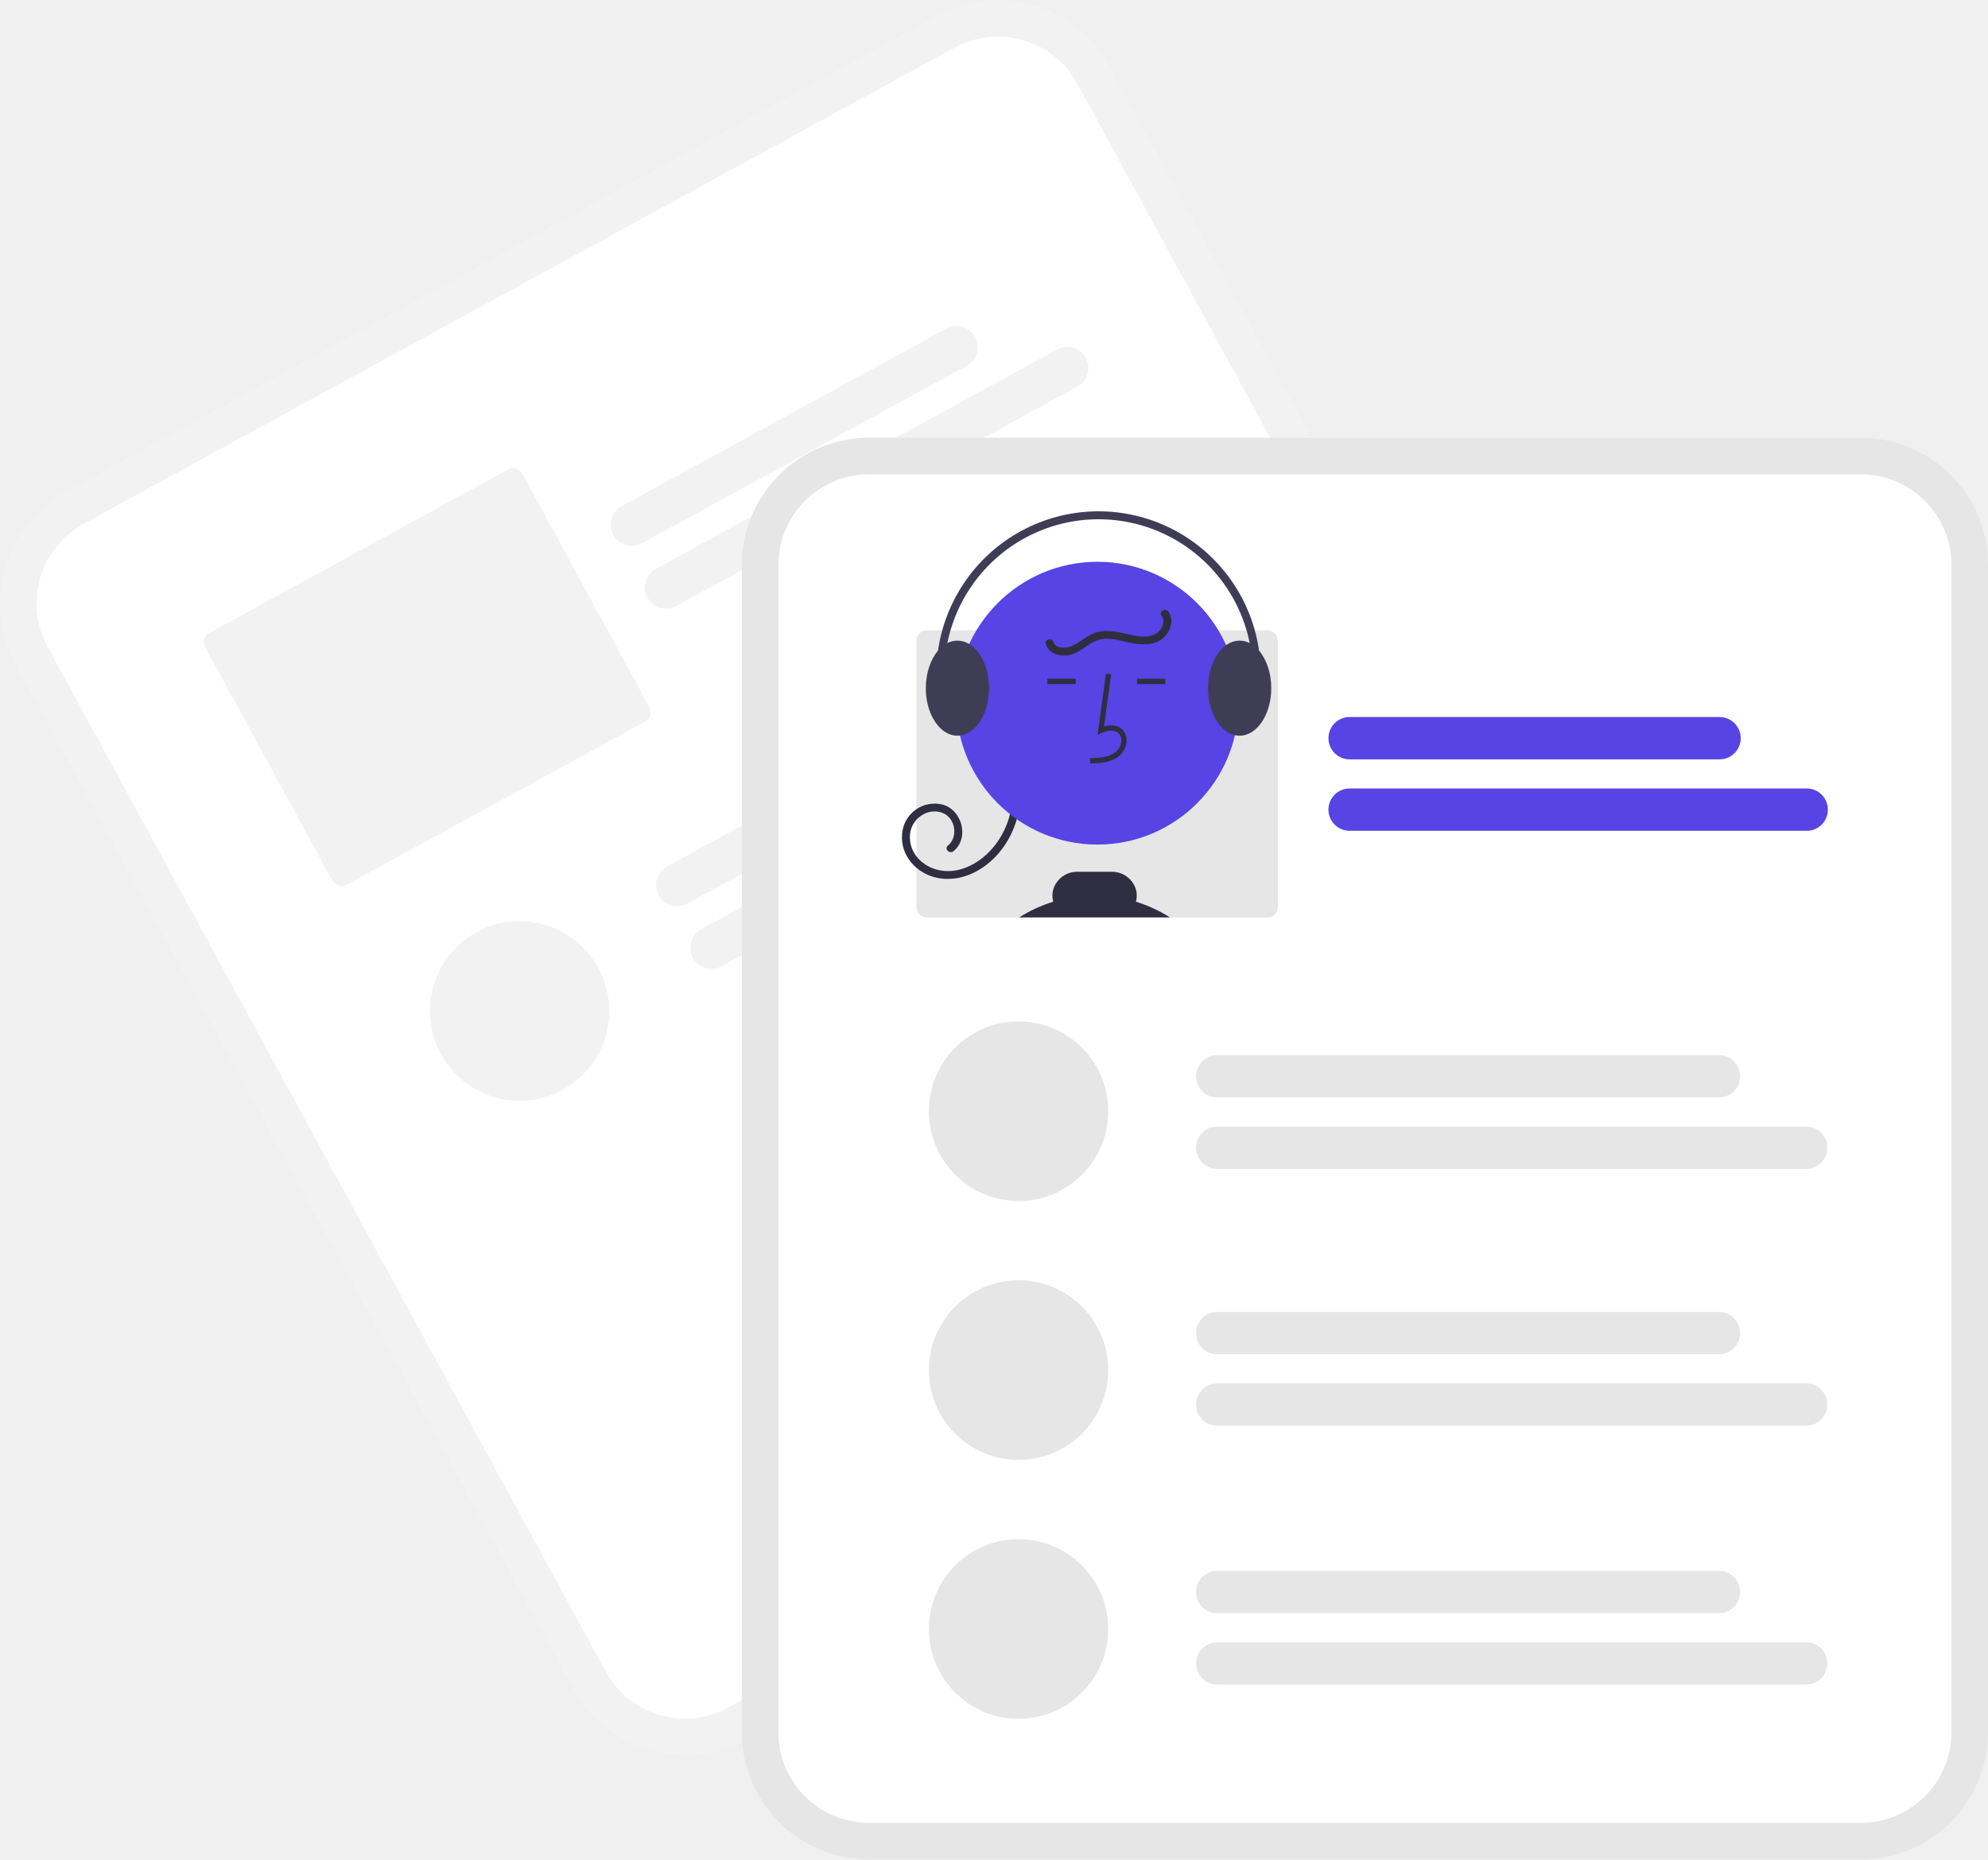
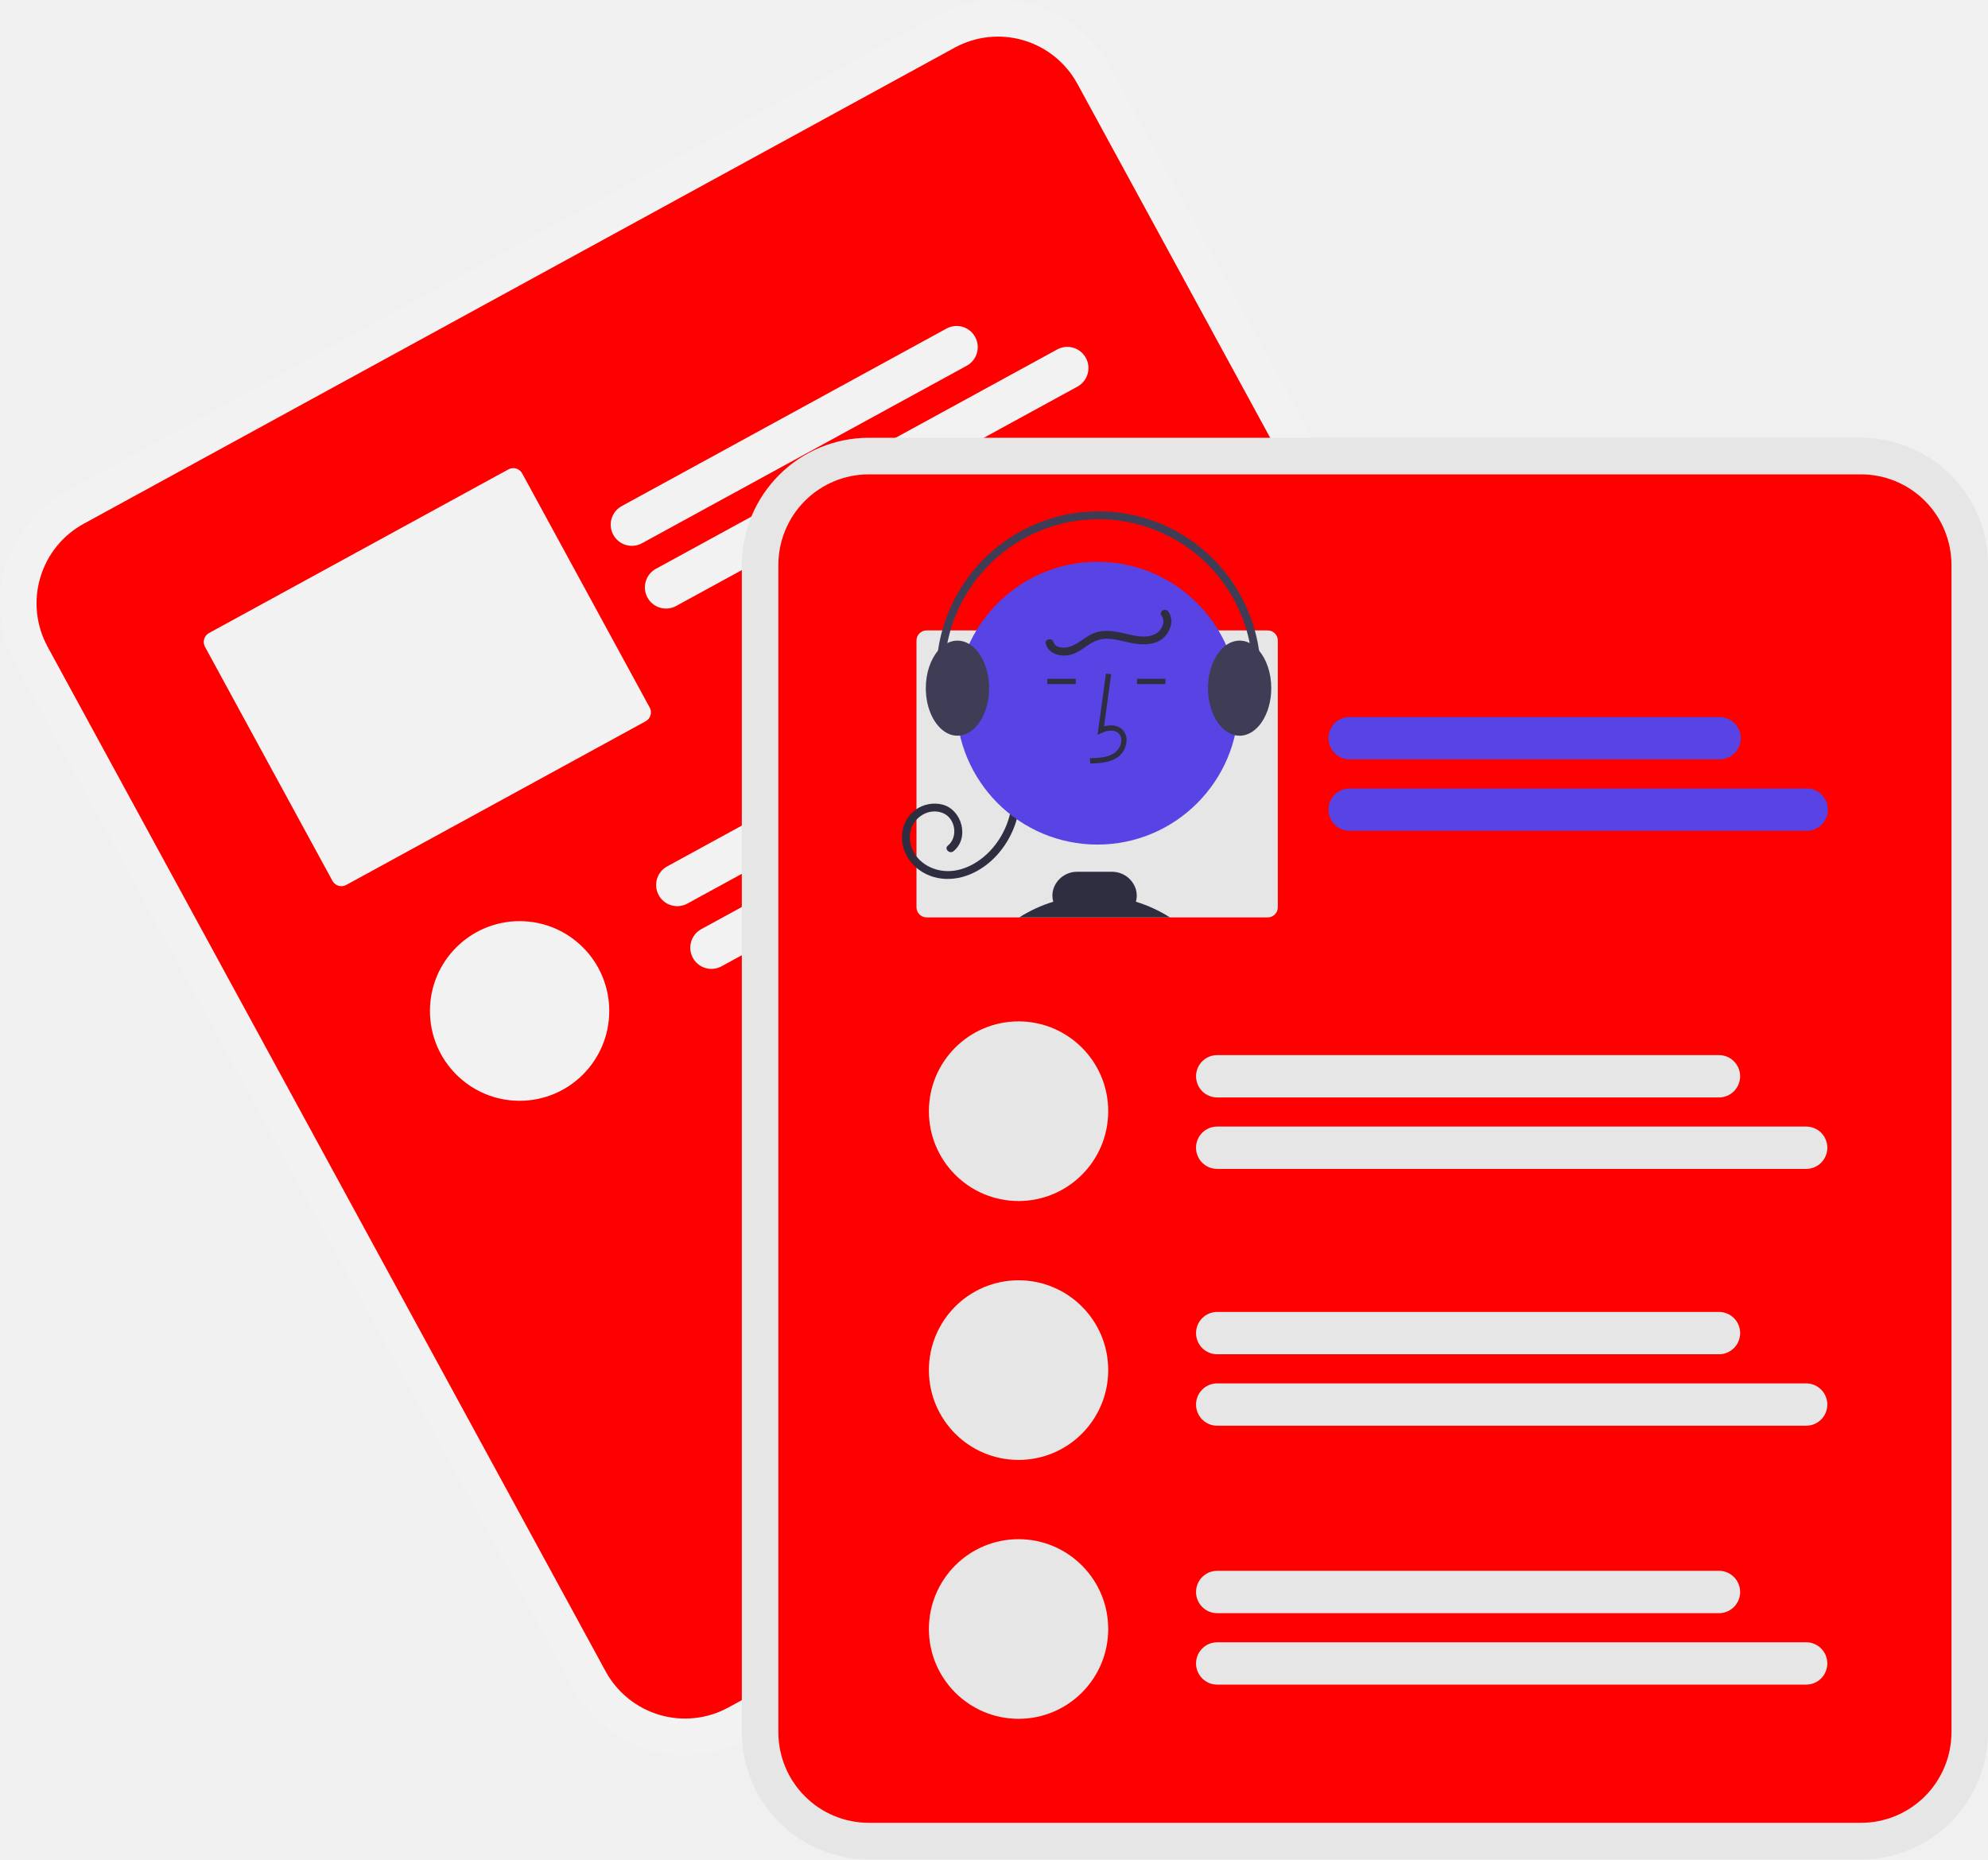
<svg xmlns="http://www.w3.org/2000/svg" width="541" height="506" viewBox="0 0 541 506" fill="none">
  <g clip-path="url(#clip0_2_111)">
    <path d="M255.055 4.223L238.5 13.272L34.545 124.756L17.991 133.805C9.958 138.207 3.996 145.622 1.414 154.422C-1.169 163.223 -0.161 172.69 4.215 180.748L156.096 459.614C160.491 467.661 167.892 473.634 176.677 476.221C185.461 478.808 194.911 477.799 202.954 473.414L202.997 473.391L439.975 343.856L440.018 343.833C448.051 339.43 454.013 332.015 456.595 323.215C459.177 314.414 458.17 304.947 453.793 296.89L301.913 18.023C297.518 9.976 290.117 4.004 281.332 1.416C272.548 -1.171 263.097 -0.161 255.055 4.223Z" fill="#F2F2F2" />
-     <path d="M259.815 12.965L240.208 23.682L42.358 131.829L22.751 142.546C17.031 145.681 12.785 150.962 10.946 157.229C9.107 163.496 9.825 170.238 12.941 175.975L164.822 454.842C167.951 460.573 173.222 464.826 179.478 466.668C185.733 468.51 192.463 467.792 198.19 464.669L198.233 464.646L435.212 335.111L435.255 335.088C440.975 331.952 445.22 326.672 447.059 320.405C448.898 314.138 448.181 307.396 445.064 301.659L293.184 22.792C290.054 17.061 284.784 12.808 278.528 10.966C272.272 9.124 265.543 9.842 259.815 12.965Z" fill="white" />
+     <path d="M259.815 12.965L240.208 23.682L42.358 131.829L22.751 142.546C17.031 145.681 12.785 150.962 10.946 157.229C9.107 163.496 9.825 170.238 12.941 175.975L164.822 454.842C167.951 460.573 173.222 464.826 179.478 466.668C185.733 468.51 192.463 467.792 198.19 464.669L198.233 464.646L435.212 335.111L435.255 335.088C440.975 331.952 445.22 326.672 447.059 320.405C448.898 314.138 448.181 307.396 445.064 301.659L293.184 22.792C290.054 17.061 284.784 12.808 278.528 10.966C272.272 9.124 265.543 9.842 259.815 12.965Z" fill="red" />
    <path d="M263.084 99.525L174.701 147.836C173.362 148.568 171.787 148.737 170.324 148.306C168.86 147.875 167.628 146.88 166.897 145.538C166.167 144.197 165.998 142.62 166.428 141.154C166.858 139.688 167.852 138.453 169.191 137.721L257.575 89.409C258.914 88.678 260.489 88.509 261.952 88.939C263.415 89.371 264.648 90.366 265.378 91.708C266.109 93.049 266.278 94.626 265.847 96.092C265.417 97.558 264.423 98.793 263.084 99.525H263.084Z" fill="#F2F2F2" />
    <path d="M293.206 105.211L183.997 164.906C182.658 165.638 181.084 165.807 179.621 165.376C178.157 164.945 176.925 163.949 176.194 162.608C175.464 161.267 175.295 159.689 175.725 158.223C176.155 156.757 177.149 155.523 178.488 154.791L287.697 95.096C288.36 94.734 289.088 94.505 289.839 94.425C290.59 94.344 291.349 94.413 292.074 94.626C292.798 94.839 293.474 95.194 294.062 95.669C294.65 96.144 295.139 96.73 295.5 97.394C295.862 98.058 296.09 98.787 296.17 99.54C296.251 100.292 296.182 101.053 295.969 101.779C295.756 102.504 295.403 103.181 294.929 103.77C294.455 104.359 293.869 104.849 293.206 105.211H293.206Z" fill="#F2F2F2" />
    <path d="M138.365 127.726L56.88 172.266C56.239 172.617 55.763 173.209 55.557 173.911C55.35 174.614 55.431 175.369 55.781 176.012L90.48 239.721C90.83 240.364 91.42 240.841 92.121 241.048C92.822 241.254 93.577 241.173 94.218 240.823L175.703 196.282C176.345 195.931 176.821 195.34 177.027 194.637C177.233 193.935 177.152 193.179 176.802 192.537L142.104 128.827C141.754 128.185 141.163 127.708 140.462 127.501C139.761 127.295 139.007 127.376 138.365 127.726Z" fill="#F2F2F2" />
    <path d="M306.938 180.362L187.057 245.89C186.394 246.253 185.666 246.481 184.915 246.561C184.164 246.642 183.405 246.574 182.68 246.36C181.955 246.147 181.28 245.793 180.692 245.318C180.104 244.843 179.615 244.256 179.253 243.592C178.892 242.928 178.664 242.199 178.584 241.447C178.503 240.694 178.571 239.933 178.784 239.208C178.997 238.482 179.351 237.805 179.825 237.216C180.299 236.627 180.884 236.137 181.547 235.775L301.429 170.246C302.768 169.514 304.342 169.345 305.806 169.776C307.269 170.207 308.502 171.203 309.232 172.544C309.963 173.886 310.132 175.463 309.701 176.929C309.271 178.395 308.277 179.63 306.938 180.362H306.938Z" fill="#F2F2F2" />
    <path d="M337.06 186.048L196.353 262.96C195.014 263.692 193.44 263.861 191.977 263.43C190.513 262.999 189.281 262.003 188.55 260.662C187.82 259.32 187.651 257.743 188.081 256.277C188.511 254.811 189.505 253.576 190.844 252.845L331.551 175.933C332.89 175.201 334.465 175.032 335.928 175.463C337.391 175.894 338.624 176.889 339.354 178.231C340.085 179.572 340.254 181.149 339.823 182.615C339.393 184.081 338.399 185.316 337.06 186.048H337.06Z" fill="#F2F2F2" />
    <path d="M141.4 299.556C154.875 299.556 165.799 288.612 165.799 275.112C165.799 261.613 154.875 250.669 141.4 250.669C127.925 250.669 117.001 261.613 117.001 275.112C117.001 288.612 127.925 299.556 141.4 299.556Z" fill="#F2F2F2" />
    <path d="M506.464 119.128H236.408C227.252 119.138 218.474 122.786 211.999 129.273C205.525 135.759 201.883 144.553 201.873 153.726V471.402C201.883 480.574 205.525 489.369 211.999 495.855C218.474 502.341 227.252 505.99 236.408 506H506.464C515.621 505.99 524.399 502.341 530.873 495.855C537.348 489.369 540.99 480.574 541 471.402V153.726C540.99 144.553 537.348 135.759 530.873 129.273C524.399 122.786 515.621 119.138 506.464 119.128Z" fill="#E6E6E6" />
-     <path d="M506.465 129.088H236.408C229.888 129.095 223.637 131.693 219.026 136.312C214.416 140.931 211.822 147.194 211.815 153.726V471.402C211.822 477.934 214.416 484.196 219.026 488.815C223.637 493.434 229.888 496.033 236.408 496.04H506.465C512.985 496.032 519.236 493.434 523.847 488.815C528.457 484.196 531.051 477.934 531.058 471.402V153.726C531.051 147.194 528.457 140.931 523.847 136.312C519.236 131.693 512.985 129.095 506.465 129.088Z" fill="white" />
+     <path d="M506.465 129.088H236.408C229.888 129.095 223.637 131.693 219.026 136.312C214.416 140.931 211.822 147.194 211.815 153.726V471.402C211.822 477.934 214.416 484.196 219.026 488.815C223.637 493.434 229.888 496.033 236.408 496.04H506.465C512.985 496.032 519.236 493.434 523.847 488.815C528.457 484.196 531.051 477.934 531.058 471.402V153.726C531.051 147.194 528.457 140.931 523.847 136.312C519.236 131.693 512.985 129.095 506.465 129.088Z" fill="red" />
    <path d="M467.95 206.642H367.266C365.74 206.642 364.278 206.035 363.199 204.954C362.121 203.874 361.515 202.408 361.515 200.88C361.515 199.352 362.121 197.887 363.199 196.806C364.278 195.726 365.74 195.119 367.266 195.119H467.95C468.706 195.118 469.454 195.266 470.153 195.555C470.851 195.845 471.486 196.269 472.021 196.804C472.555 197.339 472.98 197.975 473.269 198.674C473.558 199.373 473.707 200.123 473.707 200.88C473.707 201.637 473.558 202.387 473.269 203.087C472.98 203.786 472.555 204.422 472.021 204.957C471.486 205.492 470.851 205.916 470.153 206.205C469.454 206.494 468.706 206.643 467.95 206.642Z" fill="#5843E4" />
    <path d="M491.673 226.087H367.266C365.74 226.087 364.278 225.48 363.199 224.4C362.121 223.319 361.515 221.854 361.515 220.326C361.515 218.797 362.121 217.332 363.199 216.252C364.278 215.171 365.74 214.564 367.266 214.564H491.673C493.199 214.564 494.661 215.171 495.74 216.252C496.819 217.332 497.424 218.797 497.424 220.326C497.424 221.854 496.819 223.319 495.74 224.4C494.661 225.48 493.199 226.087 491.673 226.087Z" fill="#5843E4" />
    <path d="M344.984 171.553H252.159C251.428 171.554 250.727 171.845 250.211 172.362C249.694 172.88 249.404 173.582 249.404 174.314V246.89C249.404 247.622 249.694 248.324 250.211 248.842C250.727 249.359 251.428 249.65 252.159 249.65H344.984C345.715 249.65 346.416 249.359 346.932 248.842C347.449 248.324 347.739 247.622 347.74 246.89V174.314C347.739 173.582 347.449 172.88 346.932 172.362C346.416 171.845 345.715 171.554 344.984 171.553Z" fill="#E6E6E6" />
    <path d="M277.622 216.12C277.66 222.247 275.406 228.166 271.304 232.71C267.245 237.172 261.202 240.132 255.105 238.907C249.49 237.78 244.927 232.864 245.496 226.916C245.591 225.628 245.965 224.376 246.591 223.247C247.218 222.118 248.084 221.14 249.127 220.381C250.17 219.621 251.365 219.099 252.631 218.85C253.896 218.601 255.2 218.632 256.452 218.939C261.786 220.326 263.911 228.027 259.467 231.642C258.4 232.509 256.868 230.992 257.944 230.117C260.883 227.727 259.975 222.5 256.428 221.189C252.299 219.662 247.925 222.945 247.628 227.174C247.276 232.188 251.11 235.964 255.812 236.853C260.898 237.815 265.941 235.207 269.388 231.607C273.338 227.427 275.517 221.876 275.469 216.12C275.479 215.84 275.596 215.575 275.797 215.381C275.998 215.187 276.266 215.078 276.545 215.078C276.825 215.078 277.093 215.187 277.294 215.381C277.494 215.575 277.612 215.84 277.622 216.12Z" fill="#2F2E41" />
    <path d="M298.644 229.831C319.855 229.831 337.051 212.604 337.051 191.354C337.051 170.105 319.855 152.878 298.644 152.878C277.432 152.878 260.237 170.105 260.237 191.354C260.237 212.604 277.432 229.831 298.644 229.831Z" fill="#5843E4" />
    <path d="M296.679 207.772L296.639 206.334C299.309 206.26 301.663 206.092 303.432 204.797C303.933 204.409 304.346 203.918 304.64 203.356C304.935 202.794 305.106 202.175 305.141 201.542C305.172 201.154 305.113 200.765 304.97 200.404C304.826 200.043 304.602 199.72 304.313 199.461C303.139 198.467 301.25 198.789 299.873 199.421L298.685 199.967L300.963 183.295L302.384 183.49L300.447 197.672C302.319 197.121 304.052 197.358 305.24 198.363C305.696 198.761 306.054 199.26 306.285 199.821C306.517 200.381 306.616 200.987 306.575 201.592C306.533 202.444 306.306 203.276 305.909 204.03C305.512 204.784 304.956 205.442 304.278 205.958C302.006 207.622 299.052 207.705 296.679 207.772Z" fill="#2F2E41" />
    <path d="M317.147 184.713H309.417V186.151H317.147V184.713Z" fill="#2F2E41" />
    <path d="M292.747 184.713H285.017V186.151H292.747V184.713Z" fill="#2F2E41" />
    <path d="M277.369 249.65C280.248 247.82 283.359 246.386 286.62 245.387C286.308 244.279 286.313 243.106 286.634 242.001C287.067 240.605 287.938 239.386 289.119 238.527C290.3 237.668 291.727 237.215 293.186 237.235H302.544C304.005 237.216 305.434 237.67 306.617 238.53C307.8 239.391 308.675 240.61 309.11 242.008C309.43 243.111 309.435 244.282 309.124 245.387C312.384 246.388 315.495 247.822 318.374 249.65H277.369Z" fill="#2F2E41" />
    <path d="M342.637 177.075C341.938 176.226 341.077 175.525 340.104 175.011C339.251 174.565 338.304 174.331 337.341 174.328C336.02 174.345 334.737 174.777 333.674 175.565C330.754 177.636 328.73 182.1 328.73 187.269C328.73 193.754 331.916 199.131 336.057 200.066C336.479 200.161 336.909 200.209 337.341 200.21C342.085 200.21 345.953 194.408 345.953 187.269C345.953 183.128 344.654 179.44 342.637 177.075Z" fill="#3F3D56" />
    <path d="M263.756 175.256H263.749C262.79 174.659 261.685 174.338 260.555 174.329C259.593 174.331 258.646 174.565 257.792 175.012C256.82 175.525 255.959 176.226 255.259 177.075L255.252 177.082C253.243 179.447 251.944 183.135 251.944 187.269C251.944 192.848 254.298 197.607 257.599 199.426C258.502 199.934 259.52 200.203 260.555 200.21C260.786 200.21 261.016 200.195 261.244 200.167H261.251C265.672 199.635 269.167 194.056 269.167 187.269C269.167 181.834 266.921 177.168 263.756 175.256Z" fill="#3F3D56" />
    <path d="M258.137 198.189C258.308 198.189 258.476 198.148 258.628 198.07C258.78 197.992 258.912 197.878 259.011 197.739C259.111 197.6 259.176 197.439 259.201 197.27C259.227 197.101 259.212 196.928 259.157 196.766C257.1 190.637 256.481 184.115 257.349 177.707C258.216 171.3 260.547 165.179 264.16 159.821C267.773 154.462 272.57 150.011 278.18 146.812C283.789 143.613 290.059 141.753 296.503 141.376C302.946 140.999 309.39 142.116 315.332 144.64C321.275 147.164 326.557 151.026 330.767 155.927C334.977 160.829 338.003 166.636 339.608 172.899C341.214 179.162 341.356 185.712 340.024 192.039C339.966 192.319 340.02 192.611 340.176 192.85C340.332 193.09 340.576 193.258 340.856 193.317C341.135 193.376 341.426 193.321 341.665 193.165C341.905 193.009 342.072 192.764 342.131 192.484C343.532 185.832 343.383 178.946 341.696 172.361C340.008 165.775 336.828 159.669 332.401 154.516C327.975 149.362 322.422 145.301 316.173 142.647C309.925 139.994 303.151 138.819 296.376 139.216C289.601 139.612 283.009 141.568 277.111 144.931C271.213 148.295 266.17 152.976 262.372 158.61C258.574 164.245 256.124 170.68 255.212 177.417C254.301 184.155 254.953 191.011 257.117 197.455C257.189 197.669 257.326 197.855 257.509 197.986C257.692 198.118 257.912 198.189 258.137 198.189Z" fill="#3F3D56" />
    <path d="M317.937 166.425C319.458 168.505 318.708 171.308 317.106 173.101C315.021 175.434 311.696 175.581 308.809 175.148C305.569 174.662 302.133 173.142 298.853 174.166C296.058 175.04 294.064 177.58 291.16 178.218C288.584 178.783 285.504 178.034 284.601 175.284C284.167 173.963 286.246 173.396 286.677 174.711C287.261 176.49 289.784 176.455 291.228 175.962C293.544 175.172 295.328 173.251 297.605 172.333C300.288 171.251 303.199 171.74 305.931 172.356C308.506 172.937 311.47 173.798 314.035 172.713C315.933 171.91 317.444 169.381 316.078 167.514C315.259 166.393 317.126 165.316 317.937 166.425Z" fill="#2F2E41" />
    <path d="M467.798 298.646H331.233C330.478 298.646 329.73 298.497 329.032 298.207C328.334 297.918 327.7 297.493 327.166 296.958C326.632 296.423 326.209 295.788 325.92 295.089C325.631 294.39 325.482 293.641 325.482 292.884C325.482 292.128 325.631 291.378 325.92 290.679C326.209 289.98 326.632 289.345 327.166 288.81C327.7 288.275 328.334 287.851 329.032 287.561C329.73 287.272 330.478 287.123 331.233 287.123H467.798C469.322 287.124 470.784 287.732 471.861 288.812C472.938 289.893 473.543 291.357 473.543 292.884C473.543 294.411 472.938 295.876 471.861 296.956C470.784 298.036 469.322 298.644 467.798 298.646Z" fill="#E6E6E6" />
    <path d="M491.522 318.091H331.233C330.477 318.092 329.729 317.943 329.03 317.654C328.332 317.365 327.697 316.941 327.162 316.406C326.627 315.871 326.203 315.235 325.914 314.536C325.624 313.836 325.475 313.087 325.475 312.329C325.475 311.572 325.624 310.823 325.914 310.123C326.203 309.424 326.627 308.788 327.162 308.253C327.697 307.718 328.332 307.294 329.03 307.005C329.729 306.715 330.477 306.567 331.233 306.568H491.522C492.277 306.567 493.026 306.715 493.725 307.005C494.423 307.294 495.058 307.718 495.593 308.253C496.127 308.788 496.551 309.424 496.841 310.123C497.13 310.823 497.279 311.572 497.279 312.329C497.279 313.087 497.13 313.836 496.841 314.536C496.551 315.235 496.127 315.871 495.593 316.406C495.058 316.941 494.423 317.365 493.725 317.654C493.026 317.943 492.277 318.092 491.522 318.091Z" fill="#E6E6E6" />
    <path d="M467.798 368.535H331.233C329.708 368.535 328.245 367.928 327.166 366.847C326.088 365.767 325.482 364.301 325.482 362.773C325.482 361.245 326.088 359.78 327.166 358.699C328.245 357.619 329.708 357.012 331.233 357.012H467.798C469.324 357.012 470.786 357.619 471.865 358.699C472.944 359.78 473.549 361.245 473.549 362.773C473.549 364.301 472.944 365.767 471.865 366.847C470.786 367.928 469.324 368.535 467.798 368.535Z" fill="#E6E6E6" />
    <path d="M491.522 387.98H331.233C329.708 387.98 328.245 387.373 327.166 386.293C326.088 385.212 325.482 383.747 325.482 382.219C325.482 380.691 326.088 379.225 327.166 378.145C328.245 377.064 329.708 376.457 331.233 376.457H491.522C493.047 376.457 494.51 377.064 495.588 378.145C496.667 379.225 497.273 380.691 497.273 382.219C497.273 383.747 496.667 385.212 495.588 386.293C494.51 387.373 493.047 387.98 491.522 387.98Z" fill="#E6E6E6" />
    <path d="M277.183 326.834C290.658 326.834 301.582 315.89 301.582 302.39C301.582 288.891 290.658 277.947 277.183 277.947C263.707 277.947 252.784 288.891 252.784 302.39C252.784 315.89 263.707 326.834 277.183 326.834Z" fill="#E6E6E6" />
    <path d="M277.183 397.289C290.658 397.289 301.582 386.345 301.582 372.845C301.582 359.345 290.658 348.402 277.183 348.402C263.707 348.402 252.784 359.345 252.784 372.845C252.784 386.345 263.707 397.289 277.183 397.289Z" fill="#E6E6E6" />
    <path d="M467.798 438.99H331.233C329.708 438.99 328.245 438.383 327.166 437.302C326.088 436.222 325.482 434.756 325.482 433.228C325.482 431.7 326.088 430.234 327.166 429.154C328.245 428.073 329.708 427.466 331.233 427.466H467.798C469.324 427.466 470.786 428.073 471.865 429.154C472.944 430.234 473.549 431.7 473.549 433.228C473.549 434.756 472.944 436.222 471.865 437.302C470.786 438.383 469.324 438.99 467.798 438.99Z" fill="#E6E6E6" />
    <path d="M491.522 458.435H331.233C329.708 458.435 328.245 457.828 327.166 456.747C326.088 455.667 325.482 454.201 325.482 452.673C325.482 451.145 326.088 449.68 327.166 448.599C328.245 447.519 329.708 446.912 331.233 446.912H491.522C493.047 446.912 494.51 447.519 495.588 448.599C496.667 449.68 497.273 451.145 497.273 452.673C497.273 454.201 496.667 455.667 495.588 456.747C494.51 457.828 493.047 458.435 491.522 458.435Z" fill="#E6E6E6" />
    <path d="M277.183 467.743C290.658 467.743 301.582 456.8 301.582 443.3C301.582 429.8 290.658 418.856 277.183 418.856C263.707 418.856 252.784 429.8 252.784 443.3C252.784 456.8 263.707 467.743 277.183 467.743Z" fill="#E6E6E6" />
  </g>
  <defs>
    <clipPath id="clip0_2_111">
      <rect width="541" height="506" fill="white" />
    </clipPath>
  </defs>
</svg>
